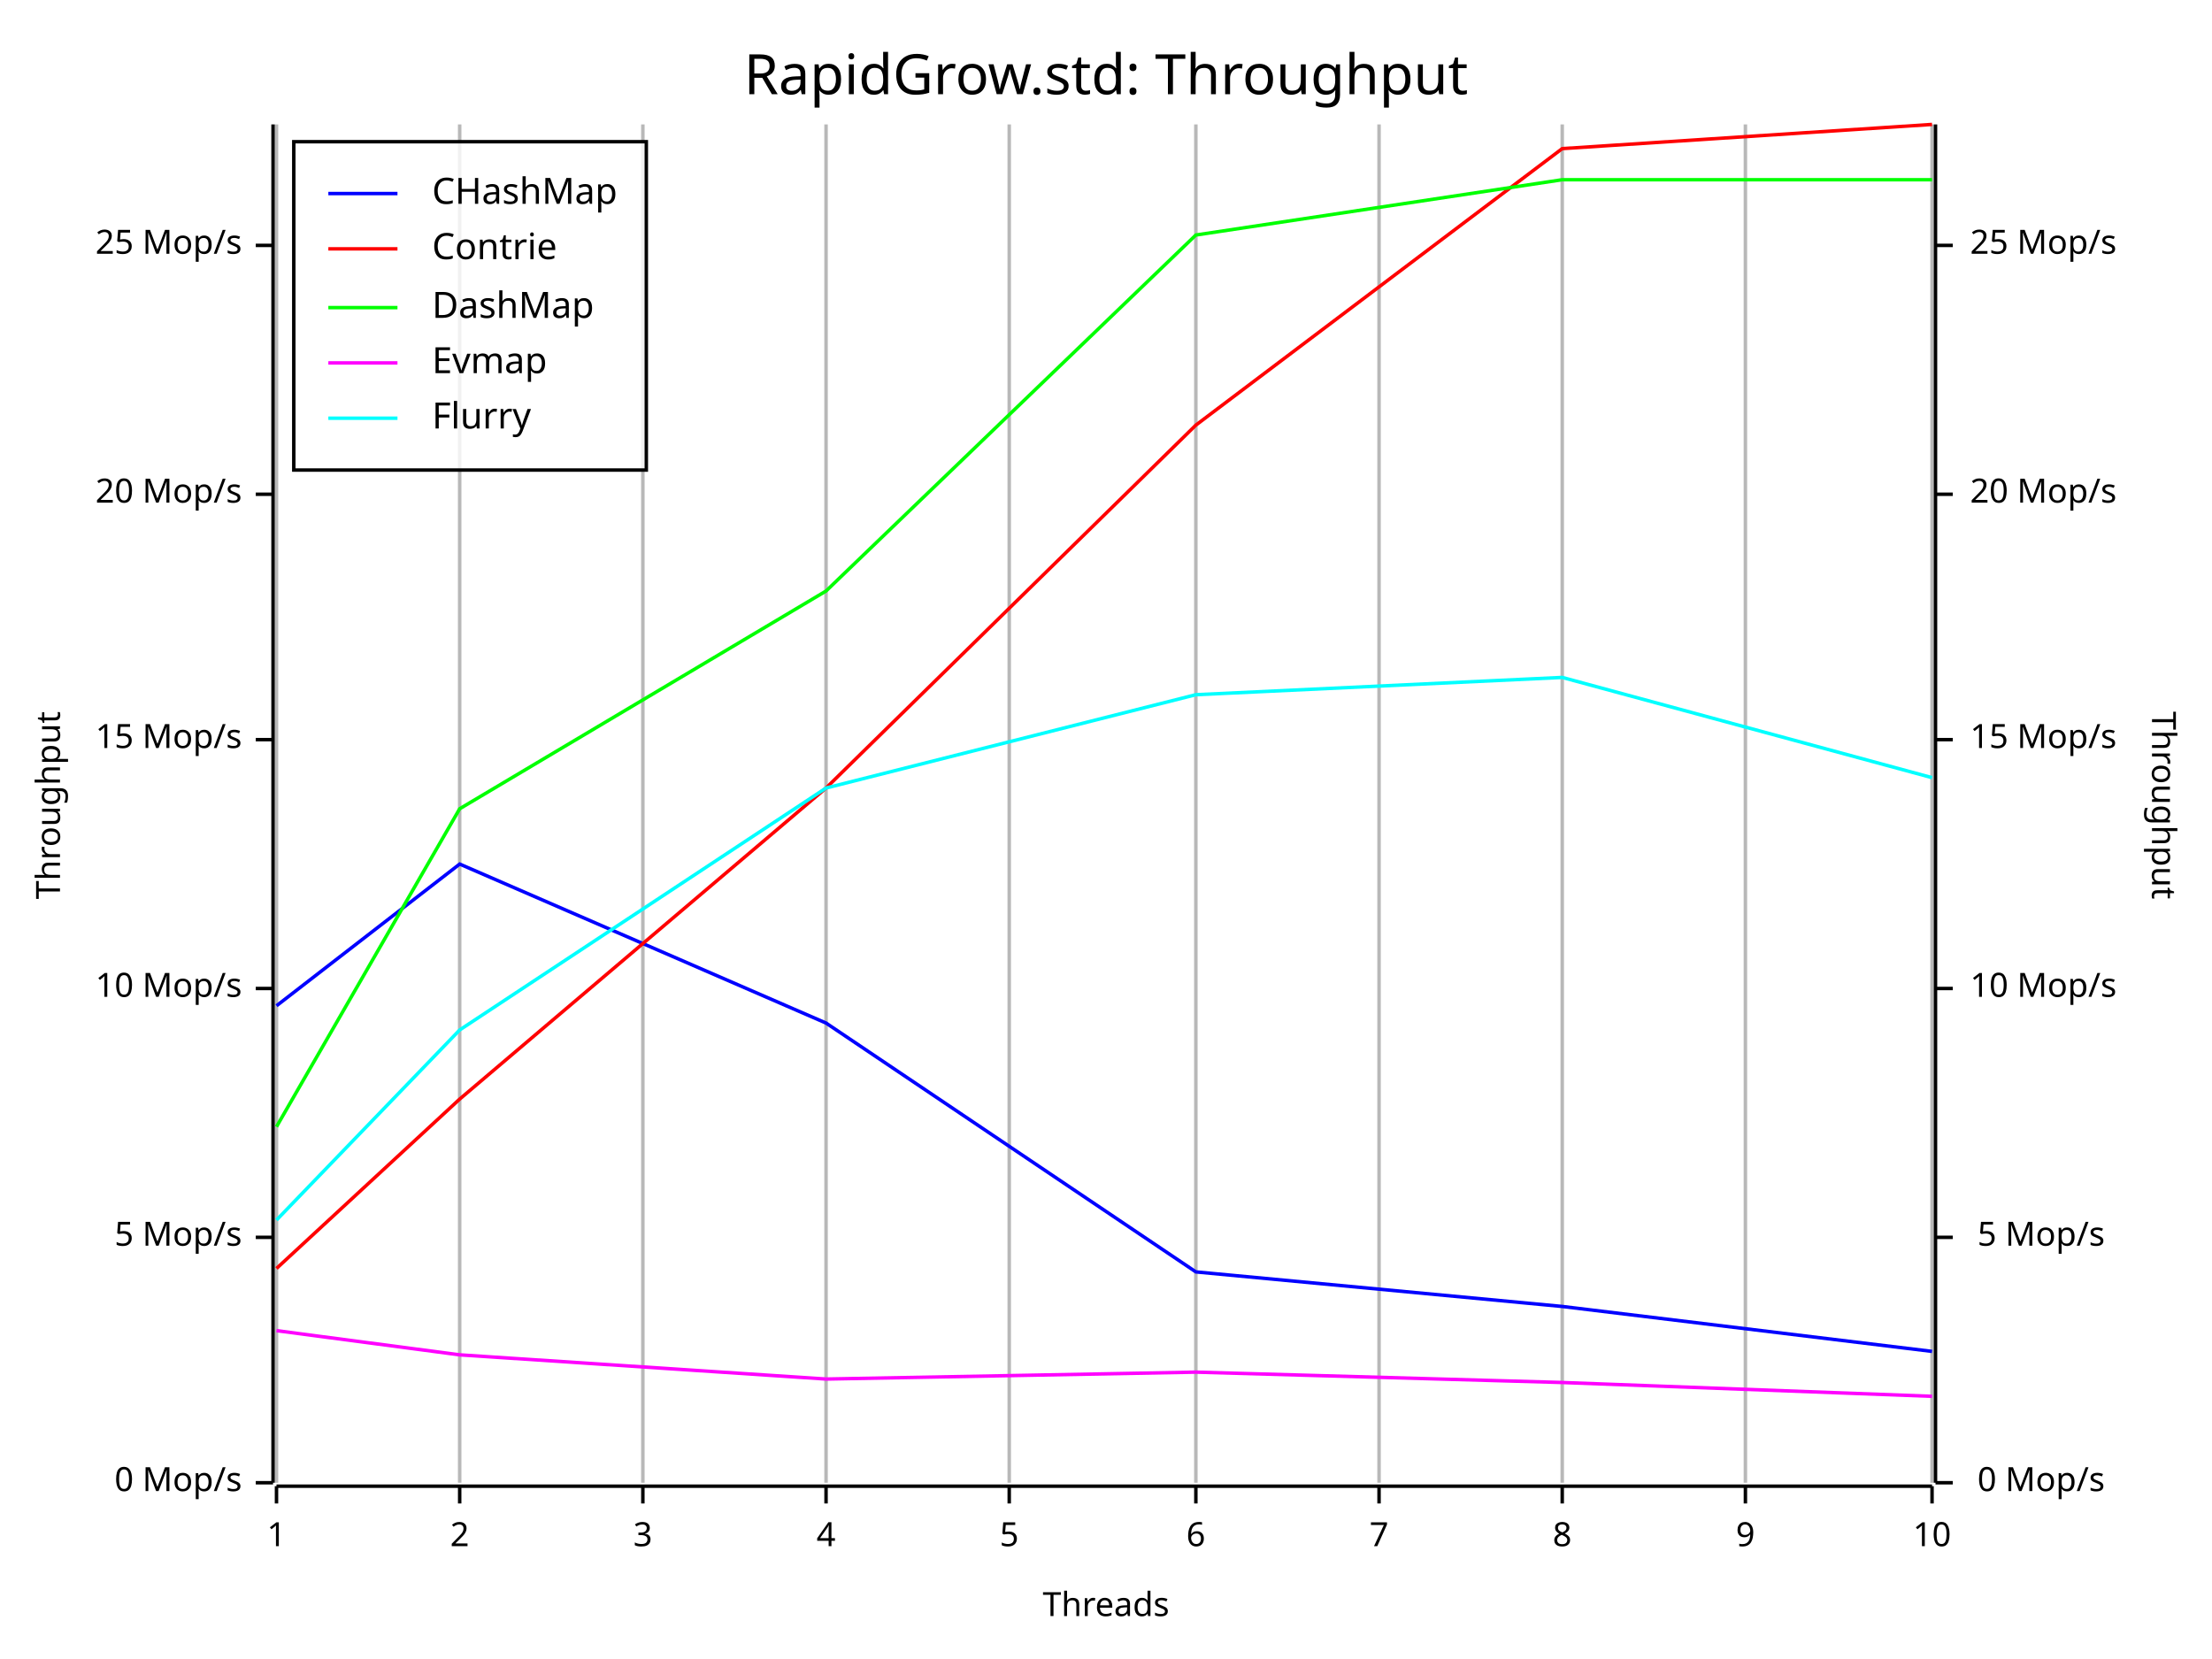
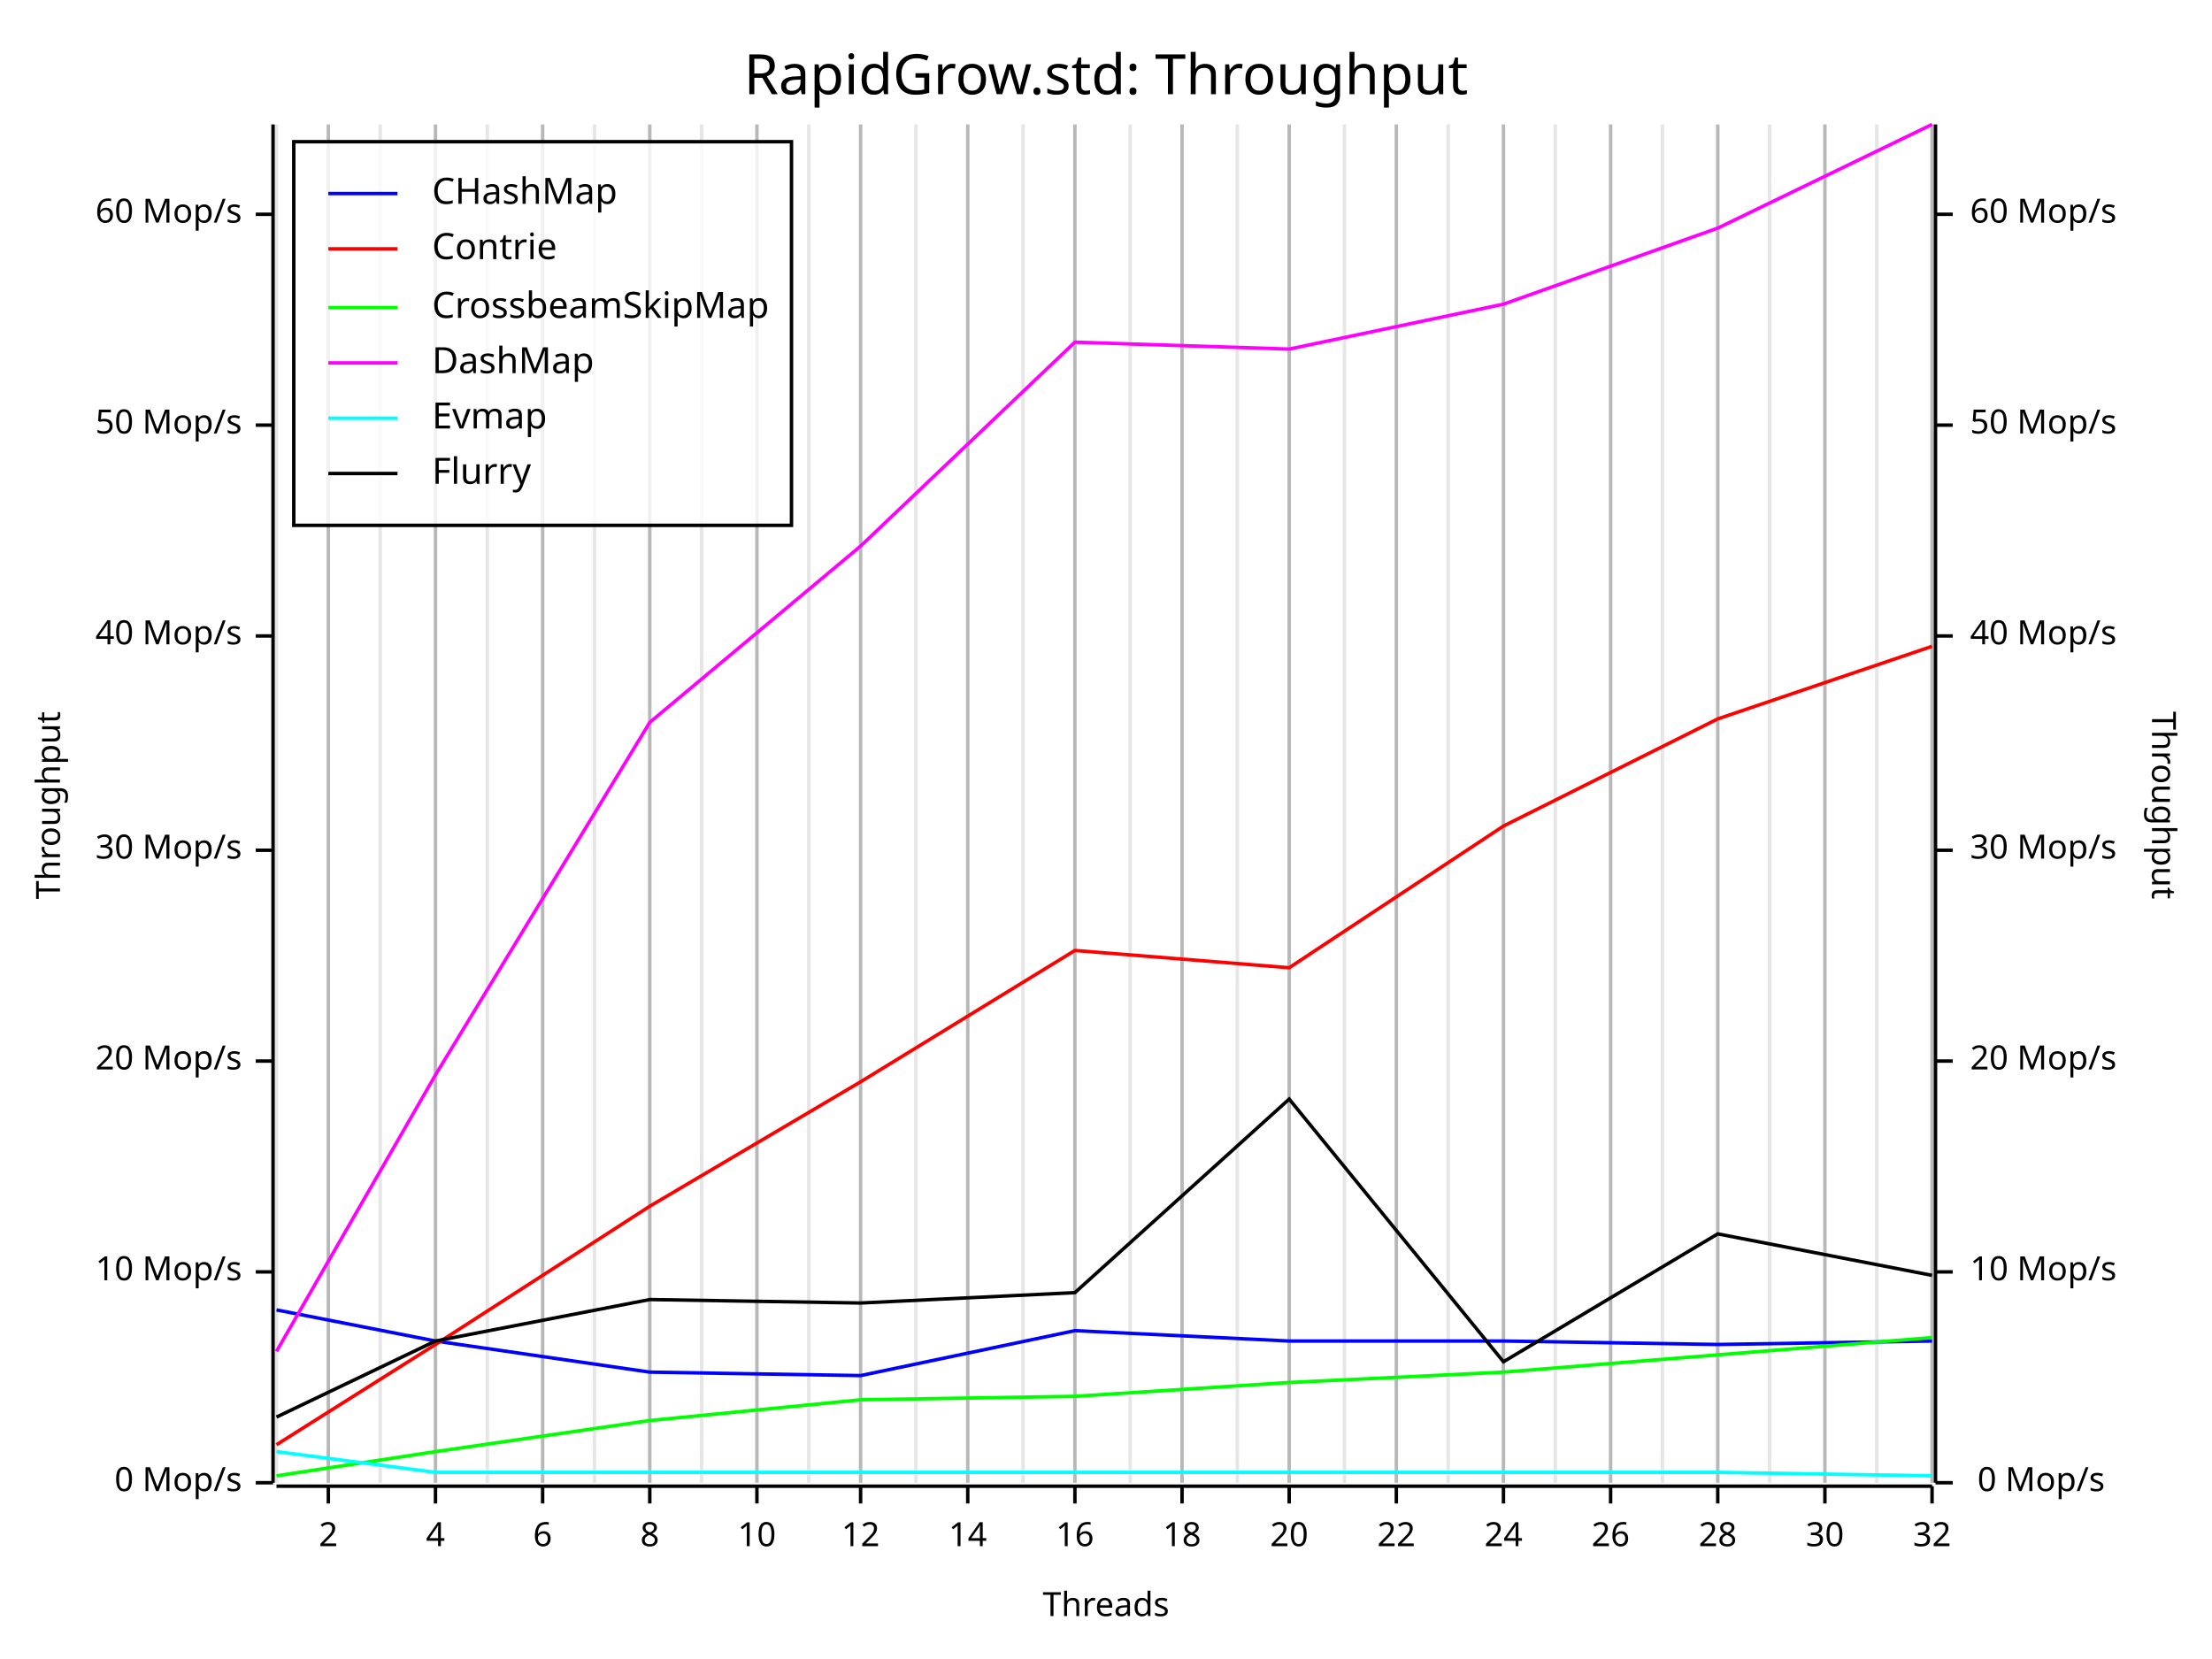
<svg xmlns="http://www.w3.org/2000/svg" width="640" height="480" viewBox="0 0 640 480">
  <rect x="0" y="0" width="640" height="480" opacity="1" fill="#FFFFFF" stroke="none" />
  <text x="320" y="15" dy="0.76em" text-anchor="middle" font-family="Fira Code" font-size="16.129" opacity="1" fill="#000000">
RapidGrow.std: Throughput
</text>
  <line opacity="0.1" stroke="#000000" stroke-width="1" x1="80" y1="429" x2="80" y2="36" />
-   <line opacity="0.1" stroke="#000000" stroke-width="1" x1="133" y1="429" x2="133" y2="36" />
-   <line opacity="0.1" stroke="#000000" stroke-width="1" x1="186" y1="429" x2="186" y2="36" />
-   <line opacity="0.1" stroke="#000000" stroke-width="1" x1="239" y1="429" x2="239" y2="36" />
-   <line opacity="0.1" stroke="#000000" stroke-width="1" x1="292" y1="429" x2="292" y2="36" />
-   <line opacity="0.1" stroke="#000000" stroke-width="1" x1="346" y1="429" x2="346" y2="36" />
-   <line opacity="0.1" stroke="#000000" stroke-width="1" x1="399" y1="429" x2="399" y2="36" />
-   <line opacity="0.1" stroke="#000000" stroke-width="1" x1="452" y1="429" x2="452" y2="36" />
-   <line opacity="0.1" stroke="#000000" stroke-width="1" x1="505" y1="429" x2="505" y2="36" />
+   <line opacity="0.1" stroke="#000000" stroke-width="1" x1="95" y1="429" x2="95" y2="36" />
+   <line opacity="0.1" stroke="#000000" stroke-width="1" x1="110" y1="429" x2="110" y2="36" />
+   <line opacity="0.1" stroke="#000000" stroke-width="1" x1="126" y1="429" x2="126" y2="36" />
+   <line opacity="0.1" stroke="#000000" stroke-width="1" x1="141" y1="429" x2="141" y2="36" />
+   <line opacity="0.1" stroke="#000000" stroke-width="1" x1="157" y1="429" x2="157" y2="36" />
+   <line opacity="0.1" stroke="#000000" stroke-width="1" x1="172" y1="429" x2="172" y2="36" />
+   <line opacity="0.1" stroke="#000000" stroke-width="1" x1="188" y1="429" x2="188" y2="36" />
+   <line opacity="0.1" stroke="#000000" stroke-width="1" x1="203" y1="429" x2="203" y2="36" />
+   <line opacity="0.1" stroke="#000000" stroke-width="1" x1="219" y1="429" x2="219" y2="36" />
+   <line opacity="0.1" stroke="#000000" stroke-width="1" x1="234" y1="429" x2="234" y2="36" />
+   <line opacity="0.1" stroke="#000000" stroke-width="1" x1="249" y1="429" x2="249" y2="36" />
+   <line opacity="0.1" stroke="#000000" stroke-width="1" x1="265" y1="429" x2="265" y2="36" />
+   <line opacity="0.1" stroke="#000000" stroke-width="1" x1="280" y1="429" x2="280" y2="36" />
+   <line opacity="0.1" stroke="#000000" stroke-width="1" x1="296" y1="429" x2="296" y2="36" />
+   <line opacity="0.1" stroke="#000000" stroke-width="1" x1="311" y1="429" x2="311" y2="36" />
+   <line opacity="0.1" stroke="#000000" stroke-width="1" x1="327" y1="429" x2="327" y2="36" />
+   <line opacity="0.1" stroke="#000000" stroke-width="1" x1="342" y1="429" x2="342" y2="36" />
+   <line opacity="0.1" stroke="#000000" stroke-width="1" x1="358" y1="429" x2="358" y2="36" />
+   <line opacity="0.1" stroke="#000000" stroke-width="1" x1="373" y1="429" x2="373" y2="36" />
+   <line opacity="0.1" stroke="#000000" stroke-width="1" x1="389" y1="429" x2="389" y2="36" />
+   <line opacity="0.1" stroke="#000000" stroke-width="1" x1="404" y1="429" x2="404" y2="36" />
+   <line opacity="0.1" stroke="#000000" stroke-width="1" x1="419" y1="429" x2="419" y2="36" />
+   <line opacity="0.1" stroke="#000000" stroke-width="1" x1="435" y1="429" x2="435" y2="36" />
+   <line opacity="0.1" stroke="#000000" stroke-width="1" x1="450" y1="429" x2="450" y2="36" />
+   <line opacity="0.1" stroke="#000000" stroke-width="1" x1="466" y1="429" x2="466" y2="36" />
+   <line opacity="0.1" stroke="#000000" stroke-width="1" x1="481" y1="429" x2="481" y2="36" />
+   <line opacity="0.1" stroke="#000000" stroke-width="1" x1="497" y1="429" x2="497" y2="36" />
+   <line opacity="0.1" stroke="#000000" stroke-width="1" x1="512" y1="429" x2="512" y2="36" />
+   <line opacity="0.1" stroke="#000000" stroke-width="1" x1="528" y1="429" x2="528" y2="36" />
+   <line opacity="0.1" stroke="#000000" stroke-width="1" x1="543" y1="429" x2="543" y2="36" />
  <line opacity="0.1" stroke="#000000" stroke-width="1" x1="559" y1="429" x2="559" y2="36" />
  <text x="10" y="233" dy="0.76em" text-anchor="middle" font-family="sans-serif" font-size="9.677" opacity="1" fill="#000000" transform="rotate(270, 10, 233)">
Throughput
</text>
  <text x="320" y="470" dy="-0.5ex" text-anchor="middle" font-family="sans-serif" font-size="9.677" opacity="1" fill="#000000">
Threads
</text>
  <text x="630" y="233" dy="0.76em" text-anchor="middle" font-family="sans-serif" font-size="9.677" opacity="1" fill="#000000" transform="rotate(90, 630, 233)">
Throughput
</text>
-   <line opacity="0.2" stroke="#000000" stroke-width="1" x1="80" y1="429" x2="80" y2="36" />
-   <line opacity="0.2" stroke="#000000" stroke-width="1" x1="133" y1="429" x2="133" y2="36" />
-   <line opacity="0.2" stroke="#000000" stroke-width="1" x1="186" y1="429" x2="186" y2="36" />
-   <line opacity="0.2" stroke="#000000" stroke-width="1" x1="239" y1="429" x2="239" y2="36" />
-   <line opacity="0.2" stroke="#000000" stroke-width="1" x1="292" y1="429" x2="292" y2="36" />
-   <line opacity="0.2" stroke="#000000" stroke-width="1" x1="346" y1="429" x2="346" y2="36" />
-   <line opacity="0.2" stroke="#000000" stroke-width="1" x1="399" y1="429" x2="399" y2="36" />
-   <line opacity="0.2" stroke="#000000" stroke-width="1" x1="452" y1="429" x2="452" y2="36" />
-   <line opacity="0.2" stroke="#000000" stroke-width="1" x1="505" y1="429" x2="505" y2="36" />
+   <line opacity="0.2" stroke="#000000" stroke-width="1" x1="95" y1="429" x2="95" y2="36" />
+   <line opacity="0.2" stroke="#000000" stroke-width="1" x1="126" y1="429" x2="126" y2="36" />
+   <line opacity="0.2" stroke="#000000" stroke-width="1" x1="157" y1="429" x2="157" y2="36" />
+   <line opacity="0.2" stroke="#000000" stroke-width="1" x1="188" y1="429" x2="188" y2="36" />
+   <line opacity="0.2" stroke="#000000" stroke-width="1" x1="219" y1="429" x2="219" y2="36" />
+   <line opacity="0.2" stroke="#000000" stroke-width="1" x1="249" y1="429" x2="249" y2="36" />
+   <line opacity="0.2" stroke="#000000" stroke-width="1" x1="280" y1="429" x2="280" y2="36" />
+   <line opacity="0.2" stroke="#000000" stroke-width="1" x1="311" y1="429" x2="311" y2="36" />
+   <line opacity="0.2" stroke="#000000" stroke-width="1" x1="342" y1="429" x2="342" y2="36" />
+   <line opacity="0.2" stroke="#000000" stroke-width="1" x1="373" y1="429" x2="373" y2="36" />
+   <line opacity="0.2" stroke="#000000" stroke-width="1" x1="404" y1="429" x2="404" y2="36" />
+   <line opacity="0.2" stroke="#000000" stroke-width="1" x1="435" y1="429" x2="435" y2="36" />
+   <line opacity="0.2" stroke="#000000" stroke-width="1" x1="466" y1="429" x2="466" y2="36" />
+   <line opacity="0.2" stroke="#000000" stroke-width="1" x1="497" y1="429" x2="497" y2="36" />
+   <line opacity="0.2" stroke="#000000" stroke-width="1" x1="528" y1="429" x2="528" y2="36" />
  <line opacity="0.2" stroke="#000000" stroke-width="1" x1="559" y1="429" x2="559" y2="36" />
  <polyline fill="none" opacity="1" stroke="#000000" stroke-width="1" points="79,36 79,429 " />
  <text x="70" y="429" dy="0.5ex" text-anchor="end" font-family="sans-serif" font-size="9.677" opacity="1" fill="#000000">
0 Mop/s
</text>
  <polyline fill="none" opacity="1" stroke="#000000" stroke-width="1" points="74,429 79,429 " />
-   <text x="70" y="358" dy="0.5ex" text-anchor="end" font-family="sans-serif" font-size="9.677" opacity="1" fill="#000000">
- 5 Mop/s
- </text>
-   <polyline fill="none" opacity="1" stroke="#000000" stroke-width="1" points="74,358 79,358 " />
-   <text x="70" y="286" dy="0.5ex" text-anchor="end" font-family="sans-serif" font-size="9.677" opacity="1" fill="#000000">
+   <text x="70" y="368" dy="0.5ex" text-anchor="end" font-family="sans-serif" font-size="9.677" opacity="1" fill="#000000">
10 Mop/s
</text>
-   <polyline fill="none" opacity="1" stroke="#000000" stroke-width="1" points="74,286 79,286 " />
-   <text x="70" y="214" dy="0.5ex" text-anchor="end" font-family="sans-serif" font-size="9.677" opacity="1" fill="#000000">
- 15 Mop/s
- </text>
-   <polyline fill="none" opacity="1" stroke="#000000" stroke-width="1" points="74,214 79,214 " />
-   <text x="70" y="143" dy="0.5ex" text-anchor="end" font-family="sans-serif" font-size="9.677" opacity="1" fill="#000000">
+   <polyline fill="none" opacity="1" stroke="#000000" stroke-width="1" points="74,368 79,368 " />
+   <text x="70" y="307" dy="0.5ex" text-anchor="end" font-family="sans-serif" font-size="9.677" opacity="1" fill="#000000">
20 Mop/s
</text>
-   <polyline fill="none" opacity="1" stroke="#000000" stroke-width="1" points="74,143 79,143 " />
-   <text x="70" y="71" dy="0.5ex" text-anchor="end" font-family="sans-serif" font-size="9.677" opacity="1" fill="#000000">
- 25 Mop/s
- </text>
-   <polyline fill="none" opacity="1" stroke="#000000" stroke-width="1" points="74,71 79,71 " />
+   <polyline fill="none" opacity="1" stroke="#000000" stroke-width="1" points="74,307 79,307 " />
+   <text x="70" y="246" dy="0.5ex" text-anchor="end" font-family="sans-serif" font-size="9.677" opacity="1" fill="#000000">
+ 30 Mop/s
+ </text>
+   <polyline fill="none" opacity="1" stroke="#000000" stroke-width="1" points="74,246 79,246 " />
+   <text x="70" y="184" dy="0.5ex" text-anchor="end" font-family="sans-serif" font-size="9.677" opacity="1" fill="#000000">
+ 40 Mop/s
+ </text>
+   <polyline fill="none" opacity="1" stroke="#000000" stroke-width="1" points="74,184 79,184 " />
+   <text x="70" y="123" dy="0.5ex" text-anchor="end" font-family="sans-serif" font-size="9.677" opacity="1" fill="#000000">
+ 50 Mop/s
+ </text>
+   <polyline fill="none" opacity="1" stroke="#000000" stroke-width="1" points="74,123 79,123 " />
+   <text x="70" y="62" dy="0.5ex" text-anchor="end" font-family="sans-serif" font-size="9.677" opacity="1" fill="#000000">
+ 60 Mop/s
+ </text>
+   <polyline fill="none" opacity="1" stroke="#000000" stroke-width="1" points="74,62 79,62 " />
  <polyline fill="none" opacity="1" stroke="#000000" stroke-width="1" points="80,430 559,430 " />
-   <text x="80" y="440" dy="0.76em" text-anchor="middle" font-family="sans-serif" font-size="9.677" opacity="1" fill="#000000">
- 1
- </text>
-   <polyline fill="none" opacity="1" stroke="#000000" stroke-width="1" points="80,430 80,435 " />
-   <text x="133" y="440" dy="0.76em" text-anchor="middle" font-family="sans-serif" font-size="9.677" opacity="1" fill="#000000">
+   <text x="95" y="440" dy="0.76em" text-anchor="middle" font-family="sans-serif" font-size="9.677" opacity="1" fill="#000000">
2
</text>
-   <polyline fill="none" opacity="1" stroke="#000000" stroke-width="1" points="133,430 133,435 " />
-   <text x="186" y="440" dy="0.76em" text-anchor="middle" font-family="sans-serif" font-size="9.677" opacity="1" fill="#000000">
- 3
- </text>
-   <polyline fill="none" opacity="1" stroke="#000000" stroke-width="1" points="186,430 186,435 " />
-   <text x="239" y="440" dy="0.76em" text-anchor="middle" font-family="sans-serif" font-size="9.677" opacity="1" fill="#000000">
+   <polyline fill="none" opacity="1" stroke="#000000" stroke-width="1" points="95,430 95,435 " />
+   <text x="126" y="440" dy="0.76em" text-anchor="middle" font-family="sans-serif" font-size="9.677" opacity="1" fill="#000000">
4
</text>
-   <polyline fill="none" opacity="1" stroke="#000000" stroke-width="1" points="239,430 239,435 " />
-   <text x="292" y="440" dy="0.76em" text-anchor="middle" font-family="sans-serif" font-size="9.677" opacity="1" fill="#000000">
- 5
- </text>
-   <polyline fill="none" opacity="1" stroke="#000000" stroke-width="1" points="292,430 292,435 " />
-   <text x="346" y="440" dy="0.76em" text-anchor="middle" font-family="sans-serif" font-size="9.677" opacity="1" fill="#000000">
+   <polyline fill="none" opacity="1" stroke="#000000" stroke-width="1" points="126,430 126,435 " />
+   <text x="157" y="440" dy="0.76em" text-anchor="middle" font-family="sans-serif" font-size="9.677" opacity="1" fill="#000000">
6
</text>
-   <polyline fill="none" opacity="1" stroke="#000000" stroke-width="1" points="346,430 346,435 " />
-   <text x="399" y="440" dy="0.76em" text-anchor="middle" font-family="sans-serif" font-size="9.677" opacity="1" fill="#000000">
- 7
- </text>
-   <polyline fill="none" opacity="1" stroke="#000000" stroke-width="1" points="399,430 399,435 " />
-   <text x="452" y="440" dy="0.76em" text-anchor="middle" font-family="sans-serif" font-size="9.677" opacity="1" fill="#000000">
+   <polyline fill="none" opacity="1" stroke="#000000" stroke-width="1" points="157,430 157,435 " />
+   <text x="188" y="440" dy="0.76em" text-anchor="middle" font-family="sans-serif" font-size="9.677" opacity="1" fill="#000000">
8
</text>
-   <polyline fill="none" opacity="1" stroke="#000000" stroke-width="1" points="452,430 452,435 " />
-   <text x="505" y="440" dy="0.76em" text-anchor="middle" font-family="sans-serif" font-size="9.677" opacity="1" fill="#000000">
- 9
- </text>
-   <polyline fill="none" opacity="1" stroke="#000000" stroke-width="1" points="505,430 505,435 " />
+   <polyline fill="none" opacity="1" stroke="#000000" stroke-width="1" points="188,430 188,435 " />
+   <text x="219" y="440" dy="0.76em" text-anchor="middle" font-family="sans-serif" font-size="9.677" opacity="1" fill="#000000">
+ 10
+ </text>
+   <polyline fill="none" opacity="1" stroke="#000000" stroke-width="1" points="219,430 219,435 " />
+   <text x="249" y="440" dy="0.76em" text-anchor="middle" font-family="sans-serif" font-size="9.677" opacity="1" fill="#000000">
+ 12
+ </text>
+   <polyline fill="none" opacity="1" stroke="#000000" stroke-width="1" points="249,430 249,435 " />
+   <text x="280" y="440" dy="0.76em" text-anchor="middle" font-family="sans-serif" font-size="9.677" opacity="1" fill="#000000">
+ 14
+ </text>
+   <polyline fill="none" opacity="1" stroke="#000000" stroke-width="1" points="280,430 280,435 " />
+   <text x="311" y="440" dy="0.76em" text-anchor="middle" font-family="sans-serif" font-size="9.677" opacity="1" fill="#000000">
+ 16
+ </text>
+   <polyline fill="none" opacity="1" stroke="#000000" stroke-width="1" points="311,430 311,435 " />
+   <text x="342" y="440" dy="0.76em" text-anchor="middle" font-family="sans-serif" font-size="9.677" opacity="1" fill="#000000">
+ 18
+ </text>
+   <polyline fill="none" opacity="1" stroke="#000000" stroke-width="1" points="342,430 342,435 " />
+   <text x="373" y="440" dy="0.76em" text-anchor="middle" font-family="sans-serif" font-size="9.677" opacity="1" fill="#000000">
+ 20
+ </text>
+   <polyline fill="none" opacity="1" stroke="#000000" stroke-width="1" points="373,430 373,435 " />
+   <text x="404" y="440" dy="0.76em" text-anchor="middle" font-family="sans-serif" font-size="9.677" opacity="1" fill="#000000">
+ 22
+ </text>
+   <polyline fill="none" opacity="1" stroke="#000000" stroke-width="1" points="404,430 404,435 " />
+   <text x="435" y="440" dy="0.76em" text-anchor="middle" font-family="sans-serif" font-size="9.677" opacity="1" fill="#000000">
+ 24
+ </text>
+   <polyline fill="none" opacity="1" stroke="#000000" stroke-width="1" points="435,430 435,435 " />
+   <text x="466" y="440" dy="0.76em" text-anchor="middle" font-family="sans-serif" font-size="9.677" opacity="1" fill="#000000">
+ 26
+ </text>
+   <polyline fill="none" opacity="1" stroke="#000000" stroke-width="1" points="466,430 466,435 " />
+   <text x="497" y="440" dy="0.76em" text-anchor="middle" font-family="sans-serif" font-size="9.677" opacity="1" fill="#000000">
+ 28
+ </text>
+   <polyline fill="none" opacity="1" stroke="#000000" stroke-width="1" points="497,430 497,435 " />
+   <text x="528" y="440" dy="0.76em" text-anchor="middle" font-family="sans-serif" font-size="9.677" opacity="1" fill="#000000">
+ 30
+ </text>
+   <polyline fill="none" opacity="1" stroke="#000000" stroke-width="1" points="528,430 528,435 " />
  <text x="559" y="440" dy="0.76em" text-anchor="middle" font-family="sans-serif" font-size="9.677" opacity="1" fill="#000000">
- 10
+ 32
</text>
  <polyline fill="none" opacity="1" stroke="#000000" stroke-width="1" points="559,430 559,435 " />
  <polyline fill="none" opacity="1" stroke="#000000" stroke-width="1" points="560,36 560,429 " />
  <text x="609" y="429" dy="0.5ex" text-anchor="end" font-family="sans-serif" font-size="9.677" opacity="1" fill="#000000">
0 Mop/s
</text>
  <polyline fill="none" opacity="1" stroke="#000000" stroke-width="1" points="560,429 565,429 " />
-   <text x="609" y="358" dy="0.5ex" text-anchor="end" font-family="sans-serif" font-size="9.677" opacity="1" fill="#000000">
- 5 Mop/s
- </text>
-   <polyline fill="none" opacity="1" stroke="#000000" stroke-width="1" points="560,358 565,358 " />
-   <text x="570" y="286" dy="0.5ex" text-anchor="start" font-family="sans-serif" font-size="9.677" opacity="1" fill="#000000">
+   <text x="570" y="368" dy="0.5ex" text-anchor="start" font-family="sans-serif" font-size="9.677" opacity="1" fill="#000000">
10 Mop/s
</text>
-   <polyline fill="none" opacity="1" stroke="#000000" stroke-width="1" points="560,286 565,286 " />
-   <text x="570" y="214" dy="0.5ex" text-anchor="start" font-family="sans-serif" font-size="9.677" opacity="1" fill="#000000">
- 15 Mop/s
- </text>
-   <polyline fill="none" opacity="1" stroke="#000000" stroke-width="1" points="560,214 565,214 " />
-   <text x="570" y="143" dy="0.5ex" text-anchor="start" font-family="sans-serif" font-size="9.677" opacity="1" fill="#000000">
+   <polyline fill="none" opacity="1" stroke="#000000" stroke-width="1" points="560,368 565,368 " />
+   <text x="570" y="307" dy="0.5ex" text-anchor="start" font-family="sans-serif" font-size="9.677" opacity="1" fill="#000000">
20 Mop/s
</text>
-   <polyline fill="none" opacity="1" stroke="#000000" stroke-width="1" points="560,143 565,143 " />
-   <text x="570" y="71" dy="0.5ex" text-anchor="start" font-family="sans-serif" font-size="9.677" opacity="1" fill="#000000">
- 25 Mop/s
- </text>
-   <polyline fill="none" opacity="1" stroke="#000000" stroke-width="1" points="560,71 565,71 " />
-   <polyline fill="none" opacity="1" stroke="#0000FF" stroke-width="1" points="80,291 133,250 239,296 346,368 452,378 559,391 " />
-   <polyline fill="none" opacity="1" stroke="#FF0000" stroke-width="1" points="80,367 133,318 239,228 346,123 452,43 559,36 " />
-   <polyline fill="none" opacity="1" stroke="#00FF00" stroke-width="1" points="80,326 133,234 239,171 346,68 452,52 559,52 " />
-   <polyline fill="none" opacity="1" stroke="#FF00FF" stroke-width="1" points="80,385 133,392 239,399 346,397 452,400 559,404 " />
-   <polyline fill="none" opacity="1" stroke="#00FFFF" stroke-width="1" points="80,353 133,298 239,228 346,201 452,196 559,225 " />
-   <rect x="85" y="41" width="102" height="95" opacity="0.8" fill="#FFFFFF" stroke="none" />
-   <rect x="85" y="41" width="102" height="95" opacity="1" fill="none" stroke="#000000" />
+   <polyline fill="none" opacity="1" stroke="#000000" stroke-width="1" points="560,307 565,307 " />
+   <text x="570" y="246" dy="0.5ex" text-anchor="start" font-family="sans-serif" font-size="9.677" opacity="1" fill="#000000">
+ 30 Mop/s
+ </text>
+   <polyline fill="none" opacity="1" stroke="#000000" stroke-width="1" points="560,246 565,246 " />
+   <text x="570" y="184" dy="0.5ex" text-anchor="start" font-family="sans-serif" font-size="9.677" opacity="1" fill="#000000">
+ 40 Mop/s
+ </text>
+   <polyline fill="none" opacity="1" stroke="#000000" stroke-width="1" points="560,184 565,184 " />
+   <text x="570" y="123" dy="0.5ex" text-anchor="start" font-family="sans-serif" font-size="9.677" opacity="1" fill="#000000">
+ 50 Mop/s
+ </text>
+   <polyline fill="none" opacity="1" stroke="#000000" stroke-width="1" points="560,123 565,123 " />
+   <text x="570" y="62" dy="0.5ex" text-anchor="start" font-family="sans-serif" font-size="9.677" opacity="1" fill="#000000">
+ 60 Mop/s
+ </text>
+   <polyline fill="none" opacity="1" stroke="#000000" stroke-width="1" points="560,62 565,62 " />
+   <polyline fill="none" opacity="1" stroke="#0000FF" stroke-width="1" points="80,379 126,388 188,397 249,398 311,385 373,388 435,388 497,389 559,388 " />
+   <polyline fill="none" opacity="1" stroke="#FF0000" stroke-width="1" points="80,418 126,389 188,349 249,313 311,275 373,280 435,239 497,208 559,187 " />
+   <polyline fill="none" opacity="1" stroke="#00FF00" stroke-width="1" points="80,427 126,420 188,411 249,405 311,404 373,400 435,397 497,392 559,387 " />
+   <polyline fill="none" opacity="1" stroke="#FF00FF" stroke-width="1" points="80,391 126,311 188,209 249,158 311,99 373,101 435,88 497,66 559,36 " />
+   <polyline fill="none" opacity="1" stroke="#00FFFF" stroke-width="1" points="80,420 126,426 188,426 249,426 311,426 373,426 435,426 497,426 559,427 " />
+   <polyline fill="none" opacity="1" stroke="#000000" stroke-width="1" points="80,410 126,388 188,376 249,377 311,374 373,318 435,394 497,357 559,369 " />
+   <rect x="85" y="41" width="144" height="111" opacity="0.8" fill="#FFFFFF" stroke="none" />
+   <rect x="85" y="41" width="144" height="111" opacity="1" fill="none" stroke="#000000" />
  <text x="125" y="51" dy="0.76em" text-anchor="start" font-family="Fira Code" font-size="10.484" opacity="1" fill="#000000">
CHashMap
</text>
  <text x="125" y="67" dy="0.76em" text-anchor="start" font-family="Fira Code" font-size="10.484" opacity="1" fill="#000000">
Contrie
</text>
  <text x="125" y="84" dy="0.76em" text-anchor="start" font-family="Fira Code" font-size="10.484" opacity="1" fill="#000000">
+ CrossbeamSkipMap
+ </text>
+   <text x="125" y="100" dy="0.76em" text-anchor="start" font-family="Fira Code" font-size="10.484" opacity="1" fill="#000000">
DashMap
</text>
-   <text x="125" y="100" dy="0.76em" text-anchor="start" font-family="Fira Code" font-size="10.484" opacity="1" fill="#000000">
+   <text x="125" y="116" dy="0.76em" text-anchor="start" font-family="Fira Code" font-size="10.484" opacity="1" fill="#000000">
Evmap
</text>
-   <text x="125" y="116" dy="0.76em" text-anchor="start" font-family="Fira Code" font-size="10.484" opacity="1" fill="#000000">
+   <text x="125" y="132" dy="0.76em" text-anchor="start" font-family="Fira Code" font-size="10.484" opacity="1" fill="#000000">
Flurry
</text>
  <polyline fill="none" opacity="1" stroke="#0000FF" stroke-width="1" points="95,56 115,56 " />
  <polyline fill="none" opacity="1" stroke="#FF0000" stroke-width="1" points="95,72 115,72 " />
  <polyline fill="none" opacity="1" stroke="#00FF00" stroke-width="1" points="95,89 115,89 " />
  <polyline fill="none" opacity="1" stroke="#FF00FF" stroke-width="1" points="95,105 115,105 " />
  <polyline fill="none" opacity="1" stroke="#00FFFF" stroke-width="1" points="95,121 115,121 " />
+   <polyline fill="none" opacity="1" stroke="#000000" stroke-width="1" points="95,137 115,137 " />
</svg>
